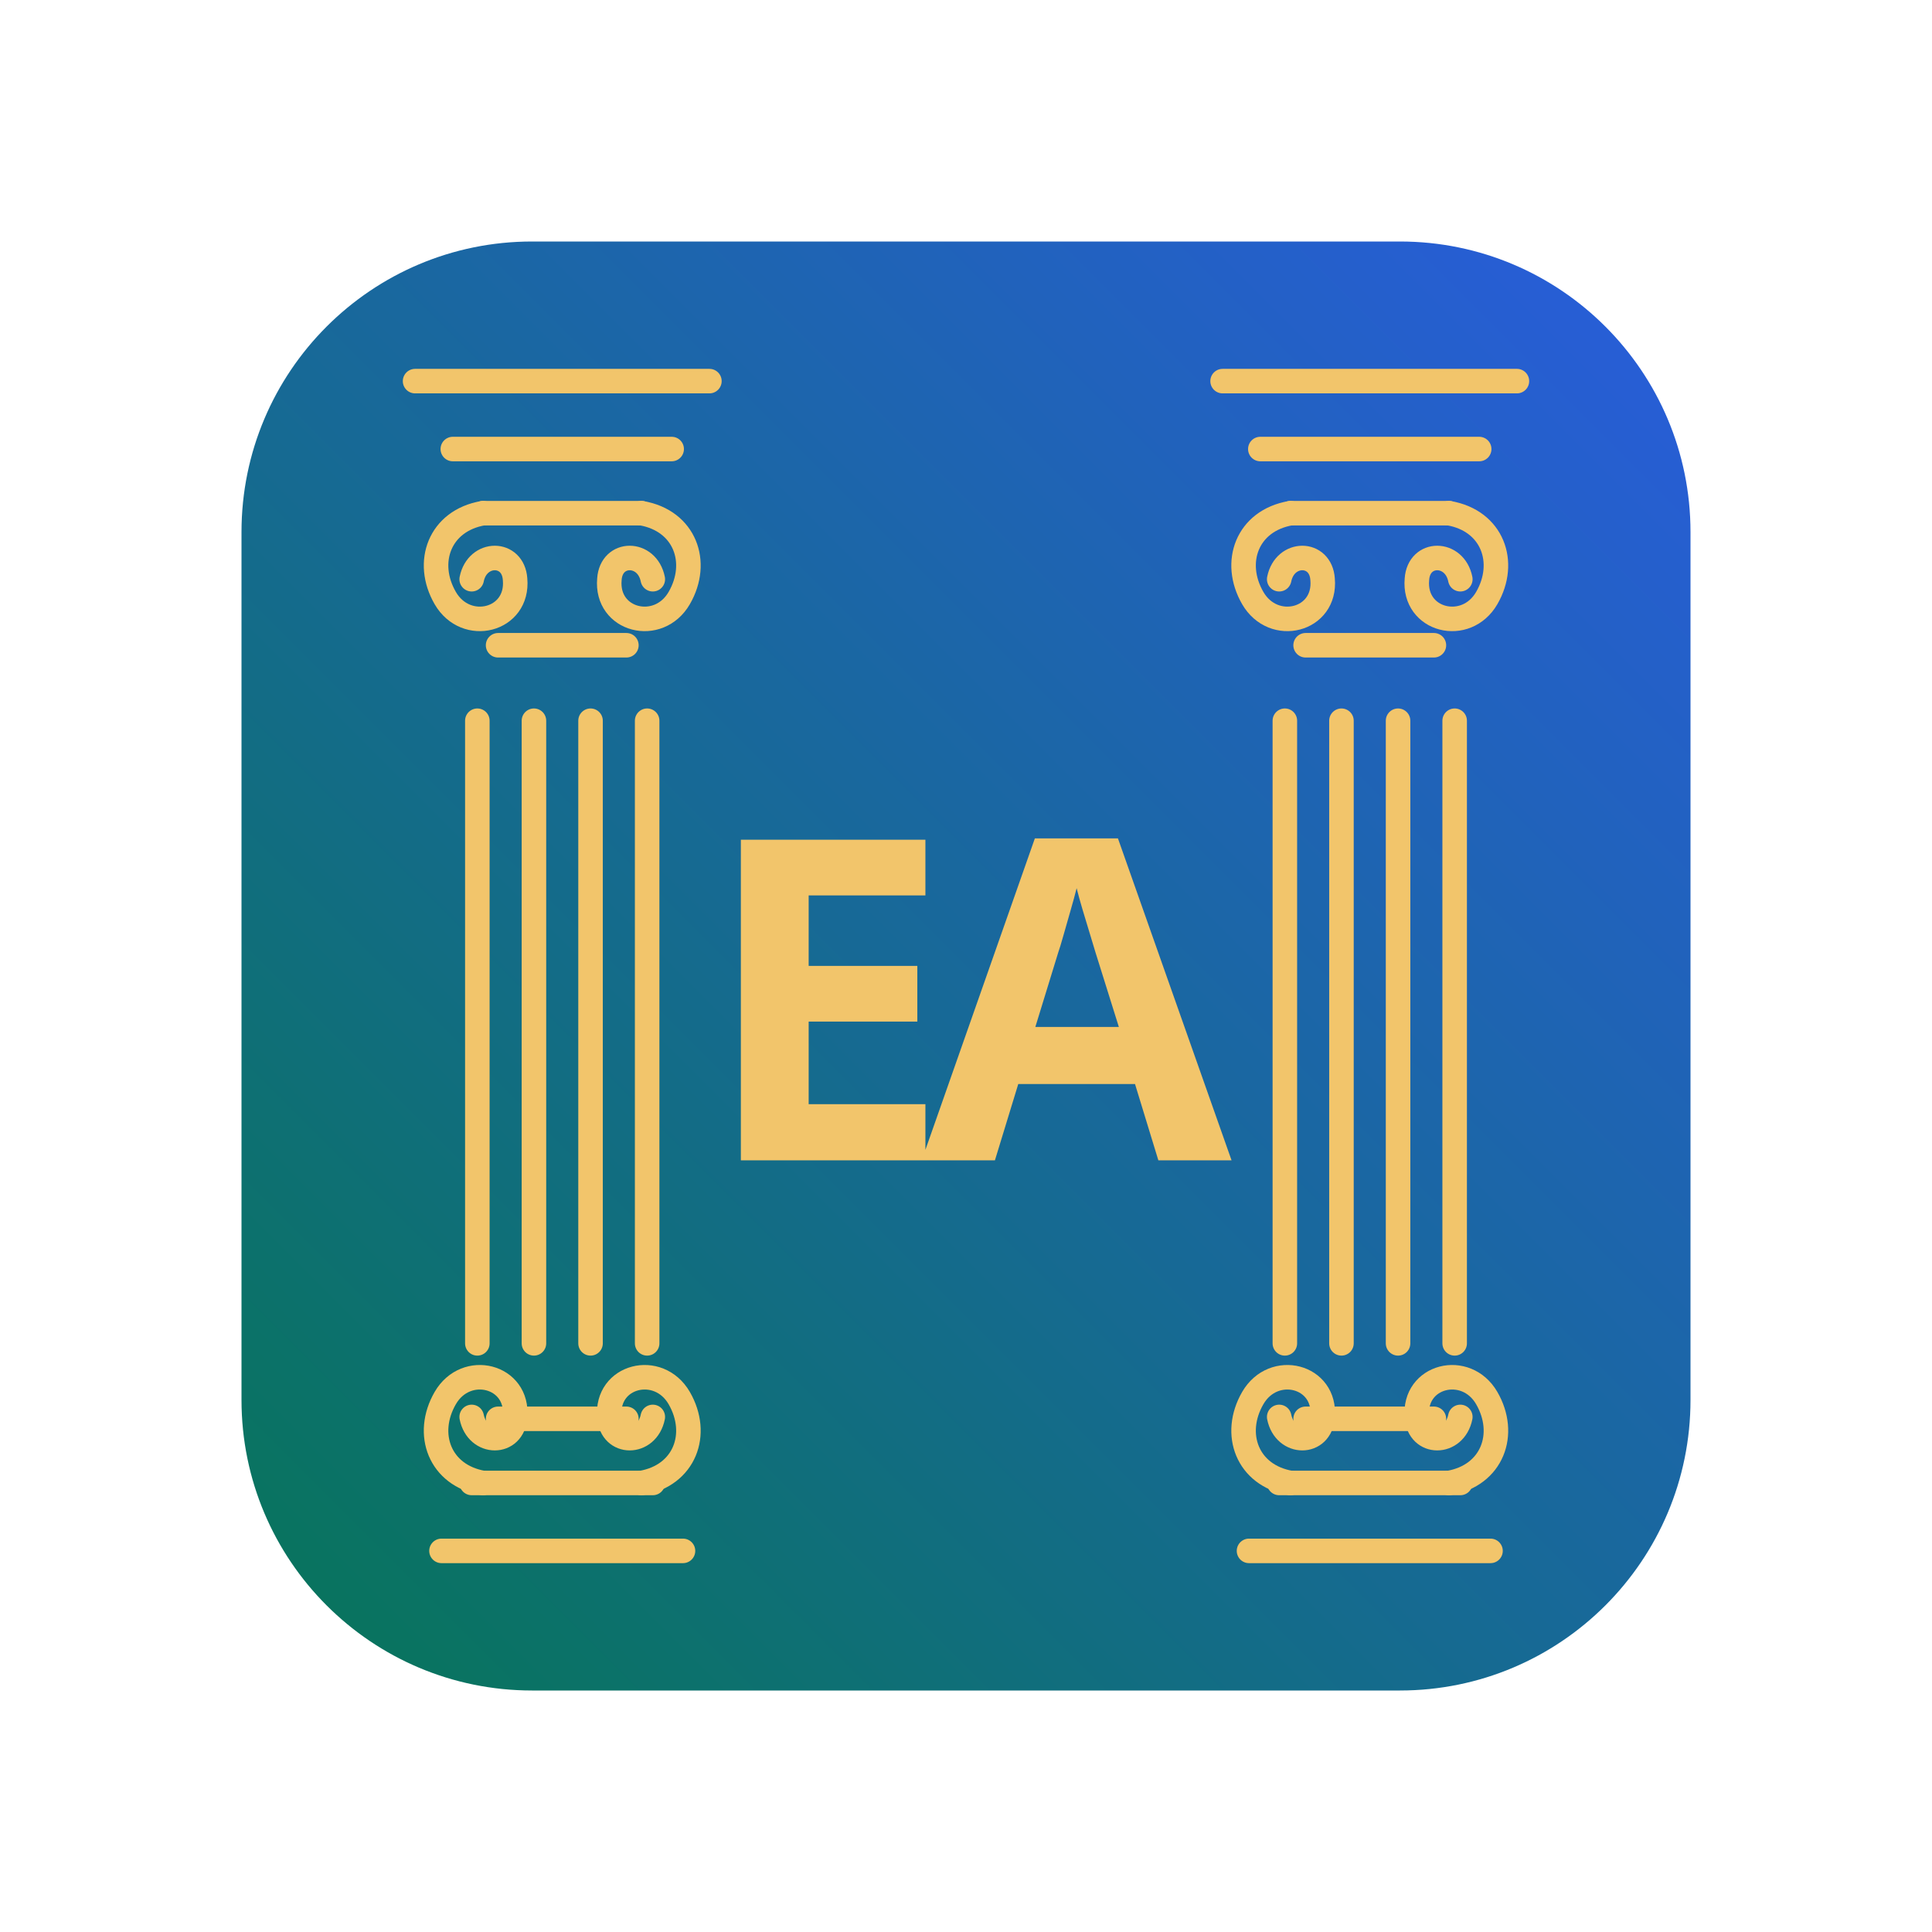
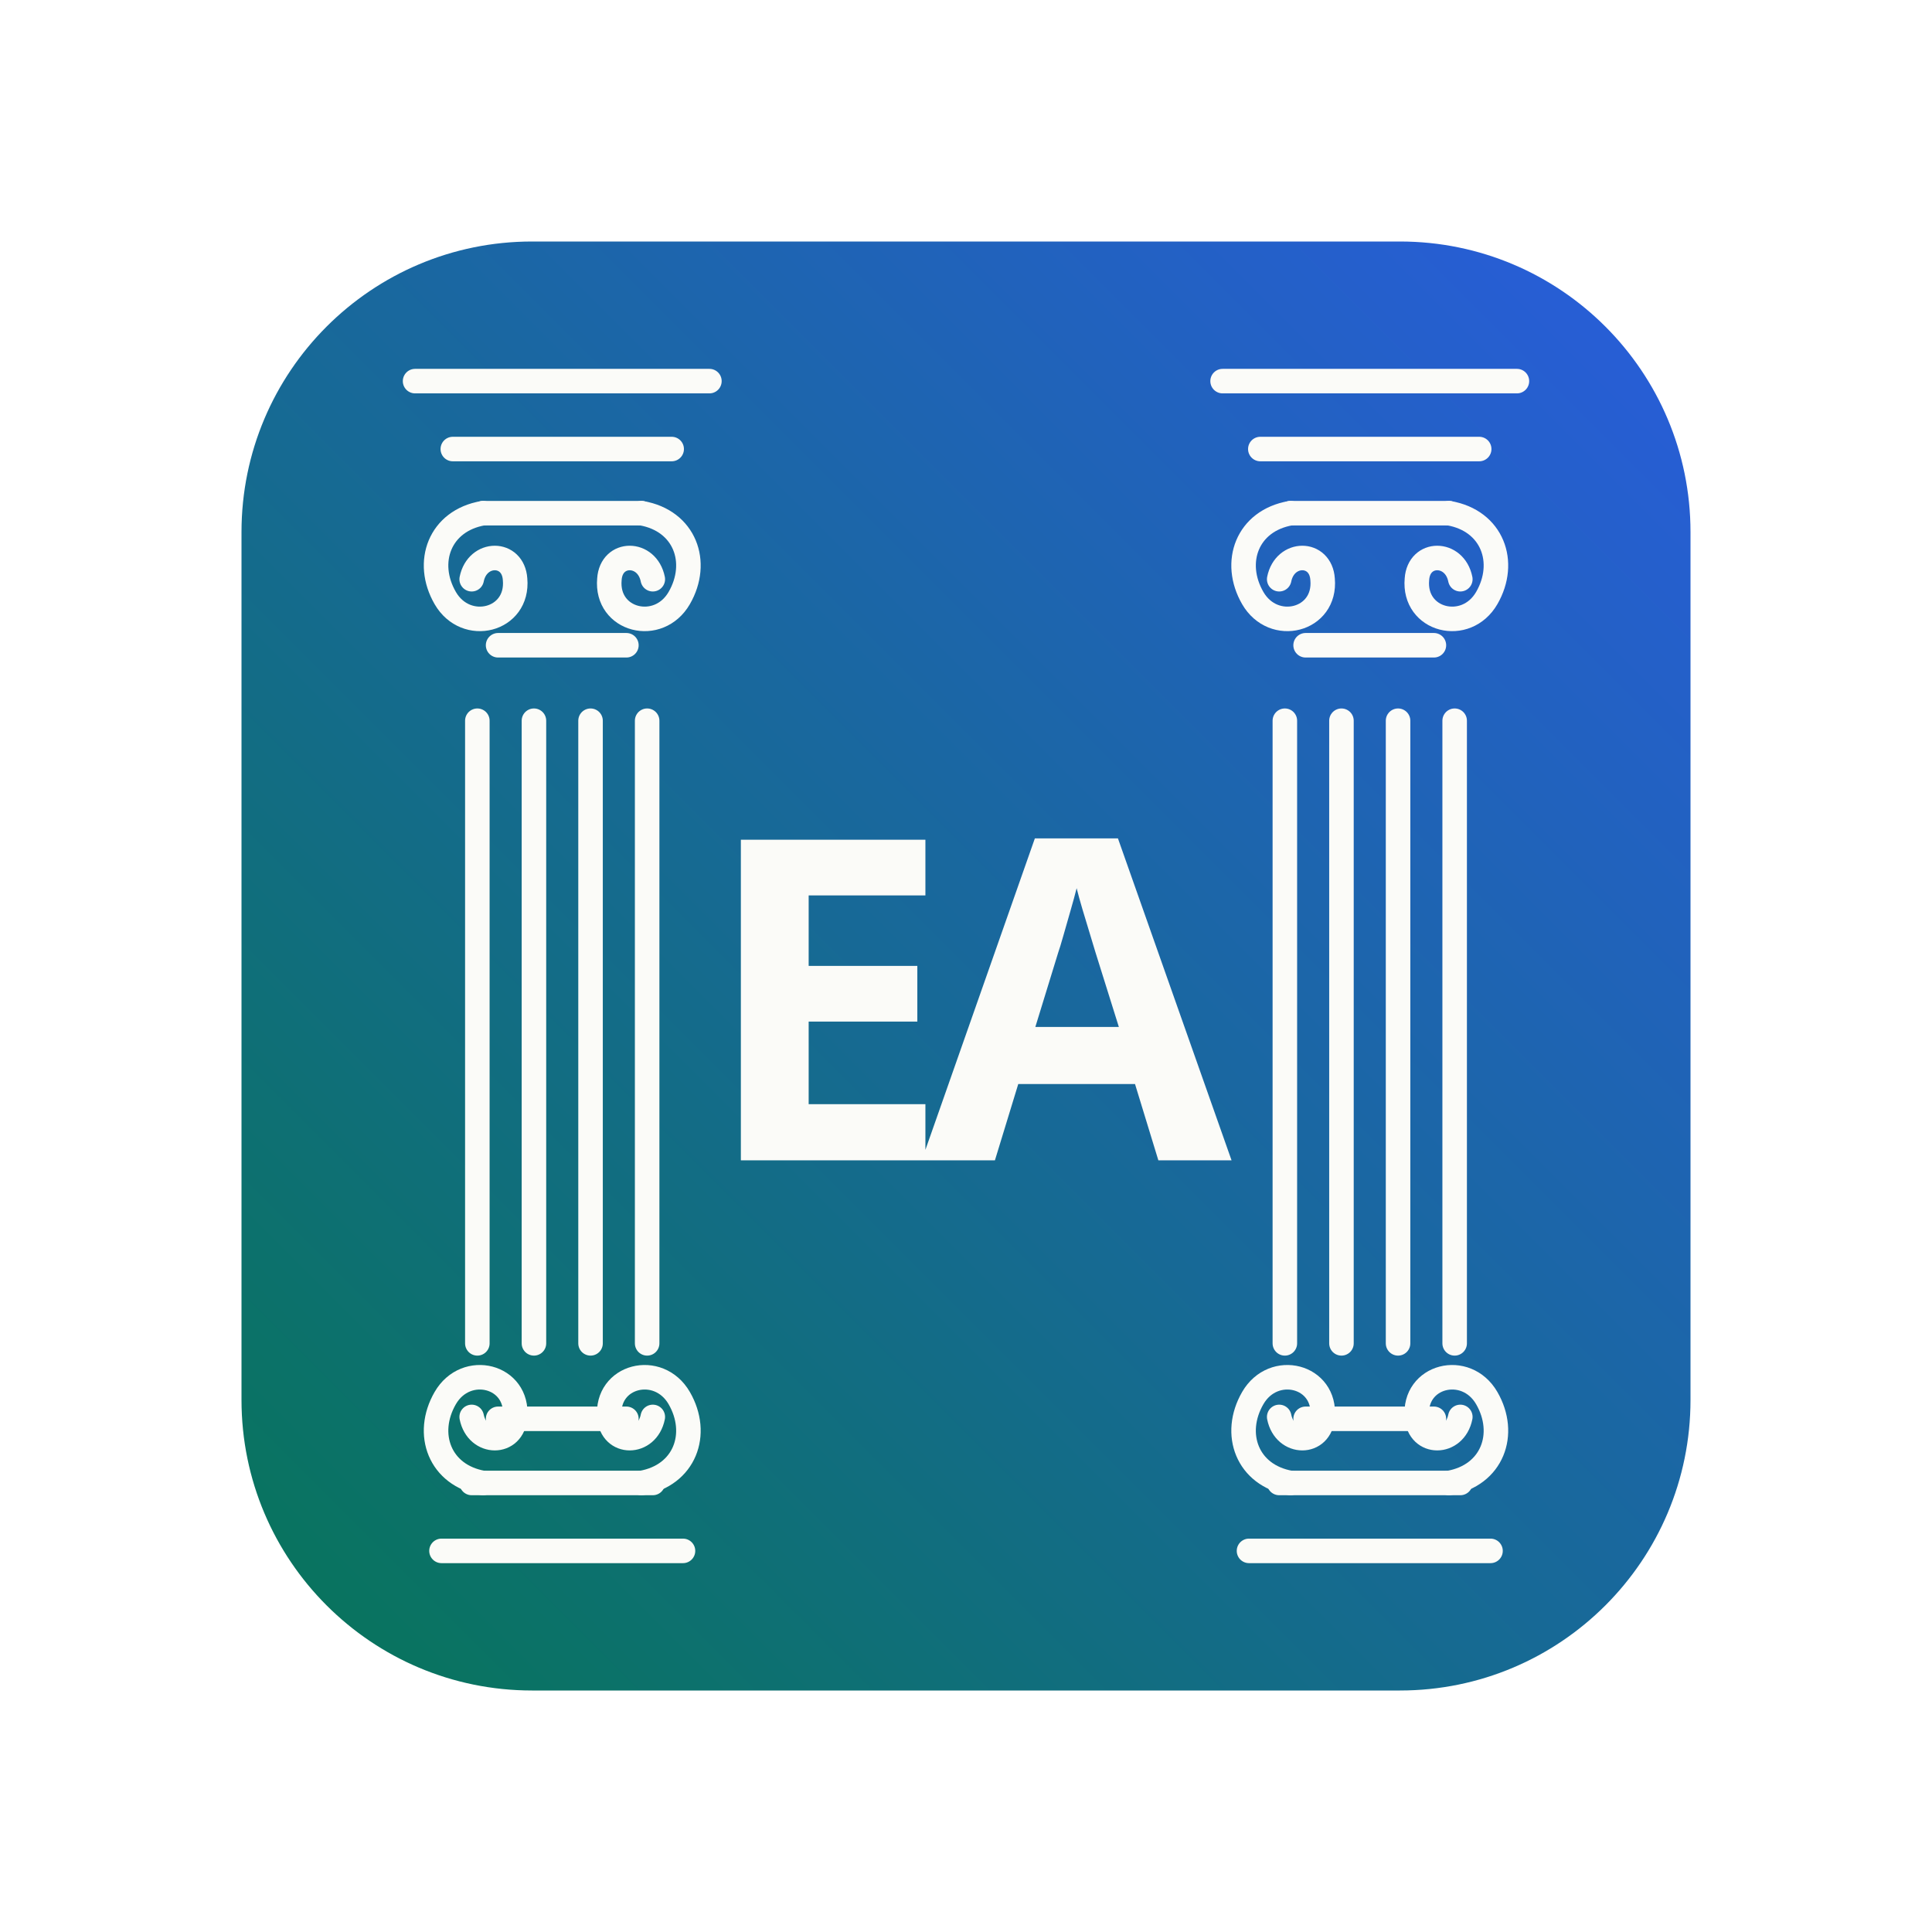
<svg xmlns="http://www.w3.org/2000/svg" viewBox="0 0 1024 1024" role="img" aria-labelledby="title desc">
  <defs>
    <linearGradient id="markGradient" x1="156" y1="868" x2="868" y2="156" gradientUnits="userSpaceOnUse">
      <stop offset="0" stop-color="#08745c" />
      <stop offset="1" stop-color="#285dd8" />
    </linearGradient>
  </defs>
  <rect x="128" y="128" width="768" height="768" rx="154" fill="url(#markGradient)" />
-   <g fill="none" stroke="#f2c56b" stroke-linecap="round" stroke-linejoin="round">
+   <g fill="none" stroke="#fbfbf8" stroke-linecap="round" stroke-linejoin="round">
    <g transform="translate(198 164)" stroke-width="13">
      <path d="M22 38H178" />
      <path d="M42 74H158" />
      <path d="M58 108H142" />
      <path d="M58 108C35 112 27 134 38 153C49 172 77 165 75 143C74 128 55 128 52 143" />
      <path d="M142 108C165 112 173 134 162 153C151 172 123 165 125 143C126 128 145 128 148 143" />
      <path d="M66 178H134" />
      <path d="M55 218V548" />
      <path d="M85 218V548" />
      <path d="M115 218V548" />
      <path d="M145 218V548" />
      <path d="M66 588H134" />
      <path d="M52 622H148" />
      <path d="M36 658H164" />
      <path d="M58 622C35 618 27 596 38 577C49 558 77 565 75 587C74 602 55 602 52 587" />
      <path d="M142 622C165 618 173 596 162 577C151 558 123 565 125 587C126 602 145 602 148 587" />
    </g>
    <g transform="translate(626 164)" stroke-width="13">
      <path d="M22 38H178" />
      <path d="M42 74H158" />
      <path d="M58 108H142" />
      <path d="M58 108C35 112 27 134 38 153C49 172 77 165 75 143C74 128 55 128 52 143" />
      <path d="M142 108C165 112 173 134 162 153C151 172 123 165 125 143C126 128 145 128 148 143" />
      <path d="M66 178H134" />
      <path d="M55 218V548" />
      <path d="M85 218V548" />
      <path d="M115 218V548" />
      <path d="M145 218V548" />
      <path d="M66 588H134" />
      <path d="M52 622H148" />
      <path d="M36 658H164" />
      <path d="M58 622C35 618 27 596 38 577C49 558 77 565 75 587C74 602 55 602 52 587" />
      <path d="M142 622C165 618 173 596 162 577C151 558 123 565 125 587C126 602 145 602 148 587" />
    </g>
  </g>
-   <text x="512" y="615" text-anchor="middle" fill="#f2c56b" font-family="Avenir Next, Trebuchet MS, Verdana, sans-serif" font-size="238" font-weight="620" letter-spacing="-16">EA</text>
+   <text x="512" y="615" text-anchor="middle" fill="#fbfbf8" font-family="Avenir Next, Trebuchet MS, Verdana, sans-serif" font-size="238" font-weight="620" letter-spacing="-16">EA</text>
</svg>
